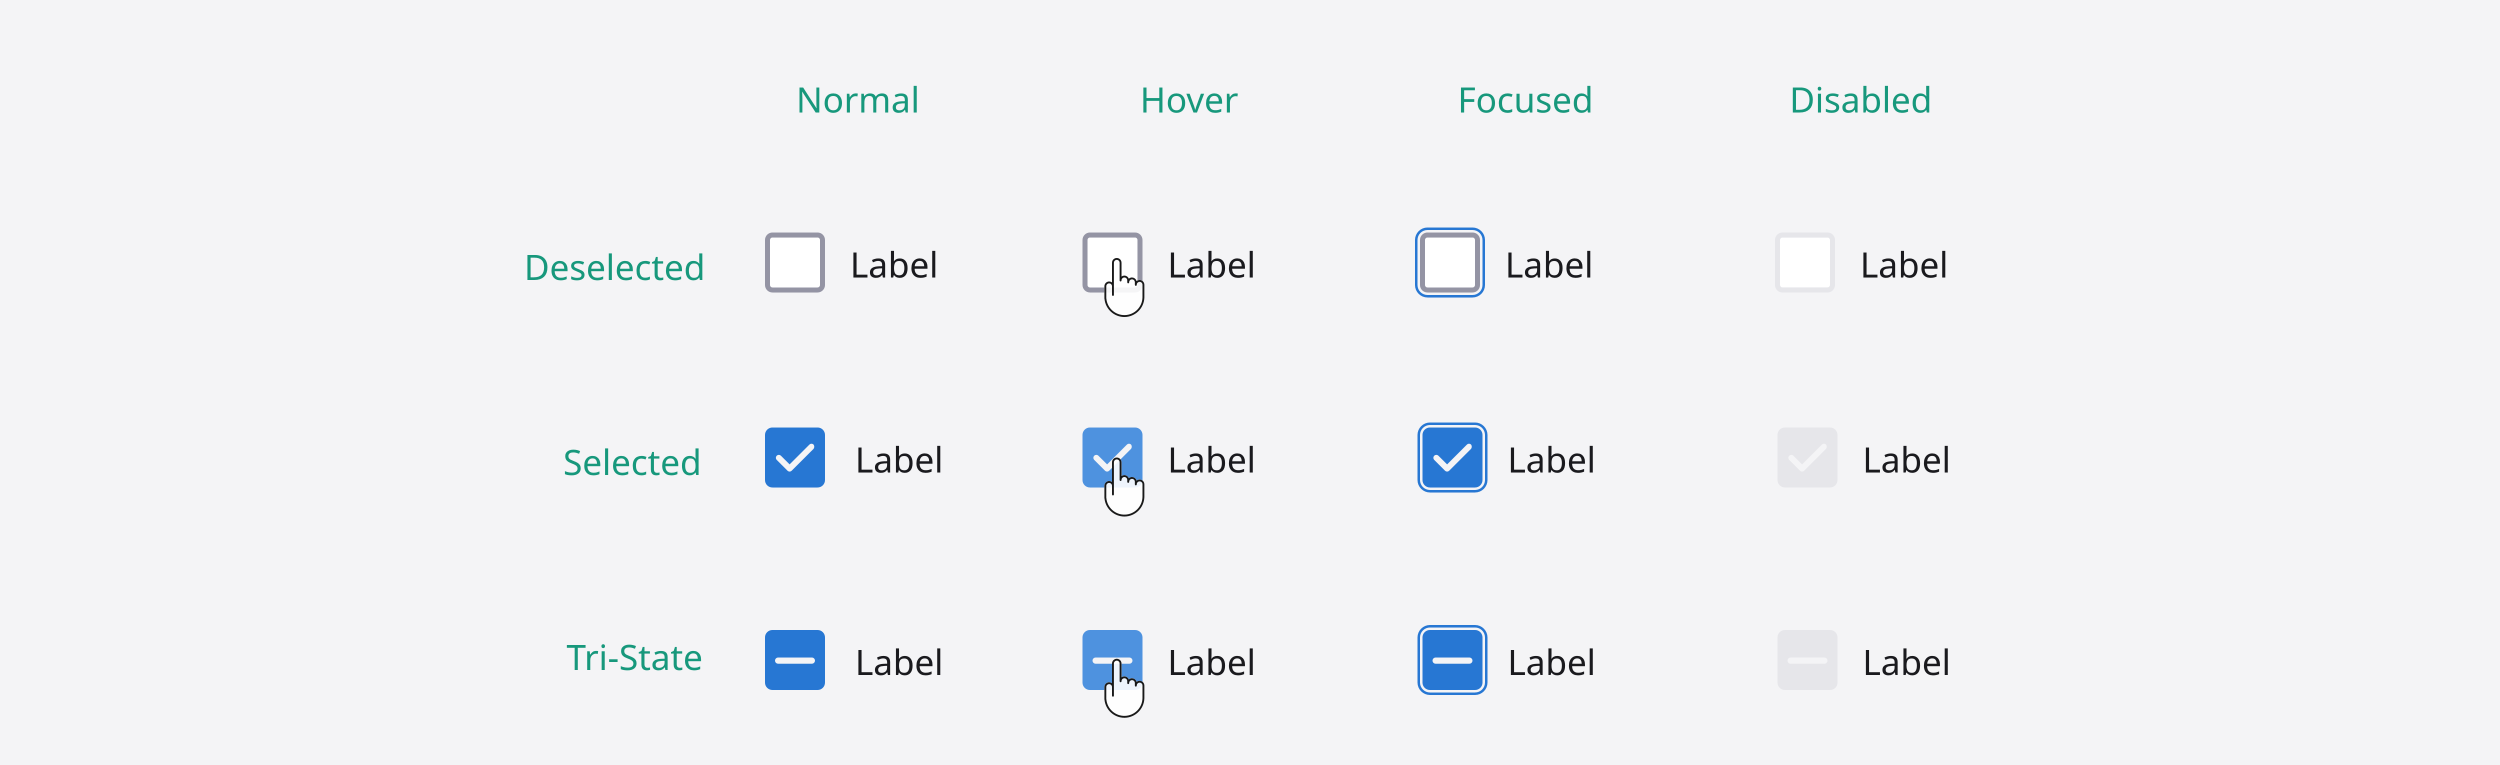
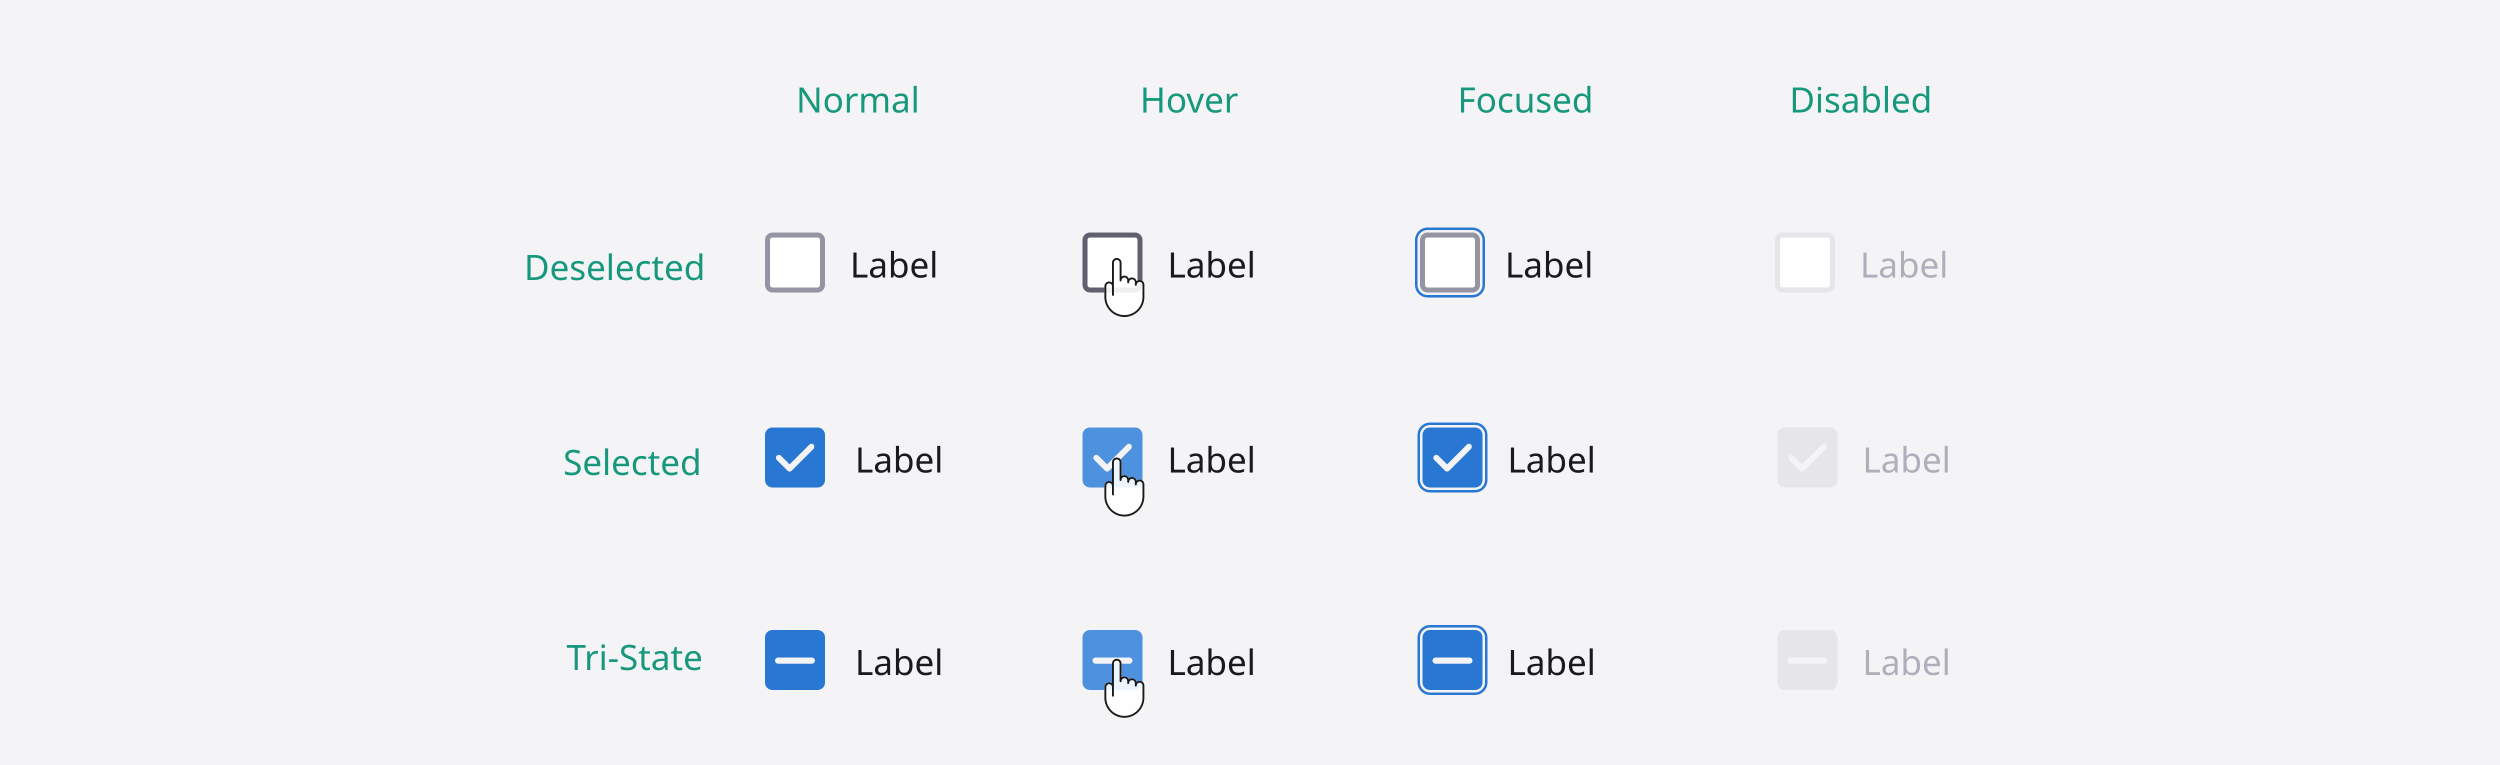
<svg xmlns="http://www.w3.org/2000/svg" width="1000" height="306" viewBox="0 0 1000 306">
  <defs>
    <clipPath id="clip-Standard_Checkbox_states">
      <rect width="1000" height="306" />
    </clipPath>
  </defs>
  <g id="Standard_Checkbox_states" data-name="Standard Checkbox states" clip-path="url(#clip-Standard_Checkbox_states)">
    <rect width="1000" height="306" fill="#f4f4f6" />
    <text id="Label" transform="translate(467 189)" fill="#1a1a1e" stroke="rgba(0,0,0,0)" stroke-width="1" font-size="14" font-family="SegoeUI, Segoe UI">
      <tspan x="0" y="0">Label</tspan>
    </text>
    <text id="Label-2" data-name="Label" transform="translate(603 189)" fill="#1a1a1e" stroke="rgba(0,0,0,0)" stroke-width="1" font-size="14" font-family="SegoeUI, Segoe UI">
      <tspan x="0" y="0">Label</tspan>
    </text>
-     <text id="Label-3" data-name="Label" transform="translate(745 189)" fill="#1a1a1e" stroke="rgba(0,0,0,0)" stroke-width="1" font-size="14" font-family="SegoeUI, Segoe UI">
+     <text id="Label-3" data-name="Label" transform="translate(745 189)" fill="#afafbb" stroke="rgba(0,0,0,0)" stroke-width="1" font-size="14" font-family="SegoeUI, Segoe UI">
      <tspan x="0" y="0">Label</tspan>
    </text>
    <text id="Label-4" data-name="Label" transform="translate(467 270)" fill="#1a1a1e" stroke="rgba(0,0,0,0)" stroke-width="1" font-size="14" font-family="SegoeUI, Segoe UI">
      <tspan x="0" y="0">Label</tspan>
    </text>
    <text id="Label-5" data-name="Label" transform="translate(603 270)" fill="#1a1a1e" stroke="rgba(0,0,0,0)" stroke-width="1" font-size="14" font-family="SegoeUI, Segoe UI">
      <tspan x="0" y="0">Label</tspan>
    </text>
-     <text id="Label-6" data-name="Label" transform="translate(745 270)" fill="#1a1a1e" stroke="rgba(0,0,0,0)" stroke-width="1" font-size="14" font-family="SegoeUI, Segoe UI">
+     <text id="Label-6" data-name="Label" transform="translate(745 270)" fill="#afafbb" stroke="rgba(0,0,0,0)" stroke-width="1" font-size="14" font-family="SegoeUI, Segoe UI">
      <tspan x="0" y="0">Label</tspan>
    </text>
    <g id="Checkbox_-_selected" data-name="Checkbox - selected" transform="translate(433 171)">
      <path id="Path_5845" data-name="Path 5845" d="M46.2,0h-18a2.971,2.971,0,0,0-3,3V21a2.971,2.971,0,0,0,3,3h18a2.971,2.971,0,0,0,3-3V3A2.971,2.971,0,0,0,46.2,0ZM44.64,8.52l-8.76,8.76a1.16,1.16,0,0,1-1.68,0l-4.32-4.32a1.188,1.188,0,0,1,1.68-1.68l3.48,3.48,7.92-7.92a1.16,1.16,0,0,1,1.68,0A1.442,1.442,0,0,1,44.64,8.52Z" transform="translate(-25.2)" fill="#4e92df" />
    </g>
    <g id="Checkbox_-_selected-2" data-name="Checkbox - selected" transform="translate(567 169)">
      <path id="Path_5845-2" data-name="Path 5845" d="M46.2,0h-18a2.971,2.971,0,0,0-3,3V21a2.971,2.971,0,0,0,3,3h18a2.971,2.971,0,0,0,3-3V3A2.971,2.971,0,0,0,46.2,0ZM44.64,8.52l-8.76,8.76a1.16,1.16,0,0,1-1.68,0l-4.32-4.32a1.188,1.188,0,0,1,1.68-1.68l3.48,3.48,7.92-7.92a1.16,1.16,0,0,1,1.68,0A1.442,1.442,0,0,1,44.64,8.52Z" transform="translate(-23.2 2)" fill="#2777d3" />
      <g id="Rectangle_10033" data-name="Rectangle 10033" fill="none" stroke="#2777d3" stroke-width="1">
        <rect width="28" height="28" rx="5" stroke="none" />
        <rect x="0.5" y="0.5" width="27" height="27" rx="4.5" fill="none" />
      </g>
    </g>
    <g id="Checkbox_-_selected-3" data-name="Checkbox - selected" transform="translate(711 171)">
      <path id="Path_5845-3" data-name="Path 5845" d="M46.2,0h-18a2.971,2.971,0,0,0-3,3V21a2.971,2.971,0,0,0,3,3h18a2.971,2.971,0,0,0,3-3V3A2.971,2.971,0,0,0,46.2,0ZM44.64,8.52l-8.76,8.76a1.16,1.16,0,0,1-1.68,0l-4.32-4.32a1.188,1.188,0,0,1,1.68-1.68l3.48,3.48,7.92-7.92a1.16,1.16,0,0,1,1.68,0A1.442,1.442,0,0,1,44.64,8.52Z" transform="translate(-25.2)" fill="#e6e6ea" />
    </g>
    <g id="Group_264179" data-name="Group 264179" transform="translate(-11469.242 -822)">
      <g id="noun_Pointer_44803" transform="translate(11911 1005)">
        <g id="Group_15298" data-name="Group 15298" transform="translate(0 0)" opacity="0.9">
          <path id="Path_10321" data-name="Path 10321" d="M26.5,27.034a8.04,8.04,0,0,1-7.962-7.224.347.347,0,0,1-.037-.156V14.783a1.94,1.94,0,0,1,1.9-1.97,1.854,1.854,0,0,1,1.143.395V5.385a1.906,1.906,0,1,1,3.81,0v5.468a1.854,1.854,0,0,1,1.143-.395,1.91,1.91,0,0,1,1.775,1.257,1.863,1.863,0,0,1,1.272-.5,1.919,1.919,0,0,1,1.837,1.449,1.86,1.86,0,0,1,1.211-.45,1.94,1.94,0,0,1,1.9,1.97v5.031a.375.375,0,0,1,0,.051A8.045,8.045,0,0,1,26.5,27.034Z" transform="translate(-18.501 -3.415)" fill="#fff" />
        </g>
      </g>
      <g id="noun_Pointer_44803-2" data-name="noun_Pointer_44803" transform="translate(11911 1005)">
        <g id="Group_15298-2" data-name="Group 15298" transform="translate(0 0)" opacity="0.9">
          <path id="Path_10321-2" data-name="Path 10321" d="M26.5,27.034a8.04,8.04,0,0,1-7.962-7.224.347.347,0,0,1-.037-.156V14.783a1.94,1.94,0,0,1,1.9-1.97,1.854,1.854,0,0,1,1.143.395V5.385a1.906,1.906,0,1,1,3.81,0v5.468a1.854,1.854,0,0,1,1.143-.395,1.91,1.91,0,0,1,1.775,1.257,1.863,1.863,0,0,1,1.272-.5,1.919,1.919,0,0,1,1.837,1.449,1.86,1.86,0,0,1,1.211-.45,1.94,1.94,0,0,1,1.9,1.97v5.031a.375.375,0,0,1,0,.051A8.045,8.045,0,0,1,26.5,27.034Zm-7.238-7.51a.339.339,0,0,1,.024.1,7.238,7.238,0,0,0,14.45-.424q0-.016,0-.033V14.178a1.145,1.145,0,1,0-2.286,0,.381.381,0,0,1-.762,0v-1a1.145,1.145,0,1,0-2.286,0,.381.381,0,1,1-.762,0v-.752a1.145,1.145,0,1,0-2.286,0,.381.381,0,1,1-.762,0V5.385a1.145,1.145,0,1,0-2.286,0V18.21a.381.381,0,1,1-.762,0V14.783a1.145,1.145,0,1,0-2.286,0v4.741Z" transform="translate(-18.501 -3.415)" />
        </g>
      </g>
    </g>
    <text id="flat_light" transform="translate(341.5 45)" fill="#17987c" font-size="14" font-family="SegoeUI, Segoe UI">
      <tspan x="-23.058" y="0">Normal</tspan>
    </text>
    <text id="flat_light-2" data-name="flat_light" transform="translate(474.5 45)" fill="#17987c" font-size="14" font-family="SegoeUI, Segoe UI">
      <tspan x="-18.519" y="0">Hover</tspan>
    </text>
    <text id="flat_light-3" data-name="flat_light" transform="translate(608.5 45)" fill="#17987c" font-size="14" font-family="SegoeUI, Segoe UI">
      <tspan x="-25.467" y="0">Focused</tspan>
    </text>
    <text id="flat_light-4" data-name="flat_light" transform="translate(742.5 45)" fill="#17987c" font-size="14" font-family="SegoeUI, Segoe UI">
      <tspan x="-26.729" y="0">Disabled</tspan>
    </text>
    <text id="flat_light-5" data-name="flat_light" transform="translate(277.5 112)" fill="#17987c" font-size="14" font-family="SegoeUI, Segoe UI">
      <tspan x="-67.888" y="0">Deselected</tspan>
    </text>
    <text id="flat_light-6" data-name="flat_light" transform="translate(277.5 190)" fill="#17987c" font-size="14" font-family="SegoeUI, Segoe UI">
      <tspan x="-52.247" y="0">Selected</tspan>
    </text>
    <text id="flat_light-7" data-name="flat_light" transform="translate(277.5 268)" fill="#17987c" font-size="14" font-family="SegoeUI, Segoe UI">
      <tspan x="-50.894" y="0">Tri-State</tspan>
    </text>
    <g id="Component_27_6" data-name="Component 27 – 6" transform="translate(306 252)">
      <path id="Subtraction_10" data-name="Subtraction 10" d="M-2398-1078h-18a2.968,2.968,0,0,1-3-3v-18a2.968,2.968,0,0,1,3-3h18a2.968,2.968,0,0,1,3,3v18A2.968,2.968,0,0,1-2398-1078Zm-15.75-13a1.251,1.251,0,0,0-1.25,1.25,1.251,1.251,0,0,0,1.25,1.25h13.5a1.252,1.252,0,0,0,1.25-1.25,1.252,1.252,0,0,0-1.25-1.25Z" transform="translate(2419 1102)" fill="#2777d3" />
    </g>
    <g id="Checked" transform="translate(306 171)">
      <path id="Path_5845-4" data-name="Path 5845" d="M46.2,0h-18a2.971,2.971,0,0,0-3,3V21a2.971,2.971,0,0,0,3,3h18a2.971,2.971,0,0,0,3-3V3A2.971,2.971,0,0,0,46.2,0ZM44.64,8.52l-8.76,8.76a1.16,1.16,0,0,1-1.68,0l-4.32-4.32a1.188,1.188,0,0,1,1.68-1.68l3.48,3.48,7.92-7.92a1.16,1.16,0,0,1,1.68,0A1.442,1.442,0,0,1,44.64,8.52Z" transform="translate(-25.2)" fill="#2777d3" />
    </g>
    <text id="Label-7" data-name="Label" transform="translate(342 189)" fill="#1a1a1e" stroke="rgba(0,0,0,0)" stroke-width="1" font-size="14" font-family="SegoeUI, Segoe UI">
      <tspan x="0" y="0">Label</tspan>
    </text>
    <text id="Label-8" data-name="Label" transform="translate(342 270)" fill="#1a1a1e" stroke="rgba(0,0,0,0)" stroke-width="1" font-size="14" font-family="SegoeUI, Segoe UI">
      <tspan x="0" y="0">Label</tspan>
    </text>
    <text id="Label-9" data-name="Label" transform="translate(340 111)" fill="#1a1a1e" stroke="rgba(0,0,0,0)" stroke-width="1" font-size="14" font-family="SegoeUI, Segoe UI">
      <tspan x="0" y="0">Label</tspan>
    </text>
    <text id="Label-10" data-name="Label" transform="translate(467 111)" fill="#1a1a1e" stroke="rgba(0,0,0,0)" stroke-width="1" font-size="14" font-family="SegoeUI, Segoe UI">
      <tspan x="0" y="0">Label</tspan>
    </text>
    <text id="Label-11" data-name="Label" transform="translate(602 111)" fill="#1a1a1e" stroke="rgba(0,0,0,0)" stroke-width="1" font-size="14" font-family="SegoeUI, Segoe UI">
      <tspan x="0" y="0">Label</tspan>
    </text>
-     <text id="Label-12" data-name="Label" transform="translate(744 111)" fill="#1a1a1e" stroke="rgba(0,0,0,0)" stroke-width="1" font-size="14" font-family="SegoeUI, Segoe UI">
+     <text id="Label-12" data-name="Label" transform="translate(744 111)" fill="#afafbb" stroke="rgba(0,0,0,0)" stroke-width="1" font-size="14" font-family="SegoeUI, Segoe UI">
      <tspan x="0" y="0">Label</tspan>
    </text>
    <g id="Component_26_6" data-name="Component 26 – 6" transform="translate(308 95)">
      <g id="Rectangle_10027" data-name="Rectangle 10027" fill="#fff" stroke="#9494a4" stroke-width="2">
        <rect width="20" height="20" rx="1" stroke="none" />
        <rect x="-1" y="-1" width="22" height="22" rx="2" fill="none" />
      </g>
    </g>
    <g id="Checkbox_-_Tri-State" data-name="Checkbox - Tri-State" transform="translate(433 252)">
      <path id="Subtraction_10-2" data-name="Subtraction 10" d="M-2398-1078h-18a2.968,2.968,0,0,1-3-3v-18a2.968,2.968,0,0,1,3-3h18a2.968,2.968,0,0,1,3,3v18A2.968,2.968,0,0,1-2398-1078Zm-15.75-13a1.251,1.251,0,0,0-1.25,1.25,1.251,1.251,0,0,0,1.25,1.25h13.5a1.252,1.252,0,0,0,1.25-1.25,1.252,1.252,0,0,0-1.25-1.25Z" transform="translate(2419 1102)" fill="#4e92df" />
    </g>
    <g id="Checkbox_-_Tri-State-2" data-name="Checkbox - Tri-State" transform="translate(567 250)">
      <g id="Rectangle_10034" data-name="Rectangle 10034" fill="none" stroke="#2777d3" stroke-width="1">
        <rect width="28" height="28" rx="5" stroke="none" />
        <rect x="0.5" y="0.5" width="27" height="27" rx="4.5" fill="none" />
      </g>
      <path id="Subtraction_10-3" data-name="Subtraction 10" d="M-2398-1078h-18a2.968,2.968,0,0,1-3-3v-18a2.968,2.968,0,0,1,3-3h18a2.968,2.968,0,0,1,3,3v18A2.968,2.968,0,0,1-2398-1078Zm-15.75-13a1.251,1.251,0,0,0-1.25,1.25,1.251,1.251,0,0,0,1.25,1.25h13.5a1.252,1.252,0,0,0,1.25-1.25,1.252,1.252,0,0,0-1.25-1.25Z" transform="translate(2421 1104)" fill="#2777d3" />
    </g>
    <g id="Checkbox_-_Tri-State-3" data-name="Checkbox - Tri-State" transform="translate(711 252)">
      <path id="Subtraction_10-4" data-name="Subtraction 10" d="M-2398-1078h-18a2.968,2.968,0,0,1-3-3v-18a2.968,2.968,0,0,1,3-3h18a2.968,2.968,0,0,1,3,3v18A2.968,2.968,0,0,1-2398-1078Zm-15.75-13a1.251,1.251,0,0,0-1.25,1.25,1.251,1.251,0,0,0,1.25,1.25h13.5a1.252,1.252,0,0,0,1.25-1.25,1.252,1.252,0,0,0-1.25-1.25Z" transform="translate(2419 1102)" fill="#e6e6ea" />
    </g>
    <g id="Checkbox_-_deselected" data-name="Checkbox - deselected" transform="translate(566 91)">
      <g id="Rectangle_10032" data-name="Rectangle 10032" fill="none" stroke="#2777d3" stroke-width="1">
        <rect width="28" height="28" rx="5" stroke="none" />
        <rect x="0.5" y="0.5" width="27" height="27" rx="4.5" fill="none" />
      </g>
      <g id="Rectangle_10027-2" data-name="Rectangle 10027" transform="translate(4 4)" fill="#fff" stroke="#9494a4" stroke-width="2">
        <rect width="20" height="20" rx="1" stroke="none" />
        <rect x="-1" y="-1" width="22" height="22" rx="2" fill="none" />
      </g>
    </g>
    <g id="Checkbox_-_deselected-2" data-name="Checkbox - deselected" transform="translate(712 95)">
      <g id="Rectangle_10027-3" data-name="Rectangle 10027" fill="#fff" stroke="#e6e6ea" stroke-width="2">
        <rect width="20" height="20" rx="1" stroke="none" />
        <rect x="-1" y="-1" width="22" height="22" rx="2" fill="none" />
      </g>
    </g>
    <g id="Checkbox_-_deselected-3" data-name="Checkbox - deselected" transform="translate(435 95)">
-       <g id="Rectangle_10027-4" data-name="Rectangle 10027" fill="#fff" stroke="#9494a4" stroke-width="2">
+       <g id="Rectangle_10027-4" data-name="Rectangle 10027" fill="#fff" stroke="#606071" stroke-width="2">
        <rect width="20" height="20" rx="1" stroke="none" />
        <rect x="-1" y="-1" width="22" height="22" rx="2" fill="none" />
      </g>
    </g>
    <g id="Group_264180" data-name="Group 264180" transform="translate(-11469.242 -901.81)">
      <g id="noun_Pointer_44803-3" data-name="noun_Pointer_44803" transform="translate(11911 1005)">
        <g id="Group_15298-3" data-name="Group 15298" transform="translate(0 0)" opacity="0.9">
          <path id="Path_10321-3" data-name="Path 10321" d="M26.5,27.034a8.04,8.04,0,0,1-7.962-7.224.347.347,0,0,1-.037-.156V14.783a1.94,1.94,0,0,1,1.9-1.97,1.854,1.854,0,0,1,1.143.395V5.385a1.906,1.906,0,1,1,3.81,0v5.468a1.854,1.854,0,0,1,1.143-.395,1.91,1.91,0,0,1,1.775,1.257,1.863,1.863,0,0,1,1.272-.5,1.919,1.919,0,0,1,1.837,1.449,1.86,1.86,0,0,1,1.211-.45,1.94,1.94,0,0,1,1.9,1.97v5.031a.375.375,0,0,1,0,.051A8.045,8.045,0,0,1,26.5,27.034Z" transform="translate(-18.501 -3.415)" fill="#fff" />
        </g>
      </g>
      <g id="noun_Pointer_44803-4" data-name="noun_Pointer_44803" transform="translate(11911 1005)">
        <g id="Group_15298-4" data-name="Group 15298" transform="translate(0 0)" opacity="0.9">
          <path id="Path_10321-4" data-name="Path 10321" d="M26.5,27.034a8.04,8.04,0,0,1-7.962-7.224.347.347,0,0,1-.037-.156V14.783a1.94,1.94,0,0,1,1.9-1.97,1.854,1.854,0,0,1,1.143.395V5.385a1.906,1.906,0,1,1,3.81,0v5.468a1.854,1.854,0,0,1,1.143-.395,1.91,1.91,0,0,1,1.775,1.257,1.863,1.863,0,0,1,1.272-.5,1.919,1.919,0,0,1,1.837,1.449,1.86,1.86,0,0,1,1.211-.45,1.94,1.94,0,0,1,1.9,1.97v5.031a.375.375,0,0,1,0,.051A8.045,8.045,0,0,1,26.5,27.034Zm-7.238-7.51a.339.339,0,0,1,.024.1,7.238,7.238,0,0,0,14.45-.424q0-.016,0-.033V14.178a1.145,1.145,0,1,0-2.286,0,.381.381,0,0,1-.762,0v-1a1.145,1.145,0,1,0-2.286,0,.381.381,0,1,1-.762,0v-.752a1.145,1.145,0,1,0-2.286,0,.381.381,0,1,1-.762,0V5.385a1.145,1.145,0,1,0-2.286,0V18.21a.381.381,0,1,1-.762,0V14.783a1.145,1.145,0,1,0-2.286,0v4.741Z" transform="translate(-18.501 -3.415)" />
        </g>
      </g>
    </g>
    <g id="Group_264178" data-name="Group 264178" transform="translate(-11469.242 -741.5)">
      <g id="noun_Pointer_44803-5" data-name="noun_Pointer_44803" transform="translate(11911 1005)">
        <g id="Group_15298-5" data-name="Group 15298" transform="translate(0 0)" opacity="0.9">
          <path id="Path_10321-5" data-name="Path 10321" d="M26.5,27.034a8.04,8.04,0,0,1-7.962-7.224.347.347,0,0,1-.037-.156V14.783a1.94,1.94,0,0,1,1.9-1.97,1.854,1.854,0,0,1,1.143.395V5.385a1.906,1.906,0,1,1,3.81,0v5.468a1.854,1.854,0,0,1,1.143-.395,1.91,1.91,0,0,1,1.775,1.257,1.863,1.863,0,0,1,1.272-.5,1.919,1.919,0,0,1,1.837,1.449,1.86,1.86,0,0,1,1.211-.45,1.94,1.94,0,0,1,1.9,1.97v5.031a.375.375,0,0,1,0,.051A8.045,8.045,0,0,1,26.5,27.034Z" transform="translate(-18.501 -3.415)" fill="#fff" />
        </g>
      </g>
      <g id="noun_Pointer_44803-6" data-name="noun_Pointer_44803" transform="translate(11911 1005)">
        <g id="Group_15298-6" data-name="Group 15298" transform="translate(0 0)" opacity="0.9">
          <path id="Path_10321-6" data-name="Path 10321" d="M26.5,27.034a8.04,8.04,0,0,1-7.962-7.224.347.347,0,0,1-.037-.156V14.783a1.94,1.94,0,0,1,1.9-1.97,1.854,1.854,0,0,1,1.143.395V5.385a1.906,1.906,0,1,1,3.81,0v5.468a1.854,1.854,0,0,1,1.143-.395,1.91,1.91,0,0,1,1.775,1.257,1.863,1.863,0,0,1,1.272-.5,1.919,1.919,0,0,1,1.837,1.449,1.86,1.86,0,0,1,1.211-.45,1.94,1.94,0,0,1,1.9,1.97v5.031a.375.375,0,0,1,0,.051A8.045,8.045,0,0,1,26.5,27.034Zm-7.238-7.51a.339.339,0,0,1,.024.1,7.238,7.238,0,0,0,14.45-.424q0-.016,0-.033V14.178a1.145,1.145,0,1,0-2.286,0,.381.381,0,0,1-.762,0v-1a1.145,1.145,0,1,0-2.286,0,.381.381,0,1,1-.762,0v-.752a1.145,1.145,0,1,0-2.286,0,.381.381,0,1,1-.762,0V5.385a1.145,1.145,0,1,0-2.286,0V18.21a.381.381,0,1,1-.762,0V14.783a1.145,1.145,0,1,0-2.286,0v4.741Z" transform="translate(-18.501 -3.415)" />
        </g>
      </g>
    </g>
  </g>
</svg>
